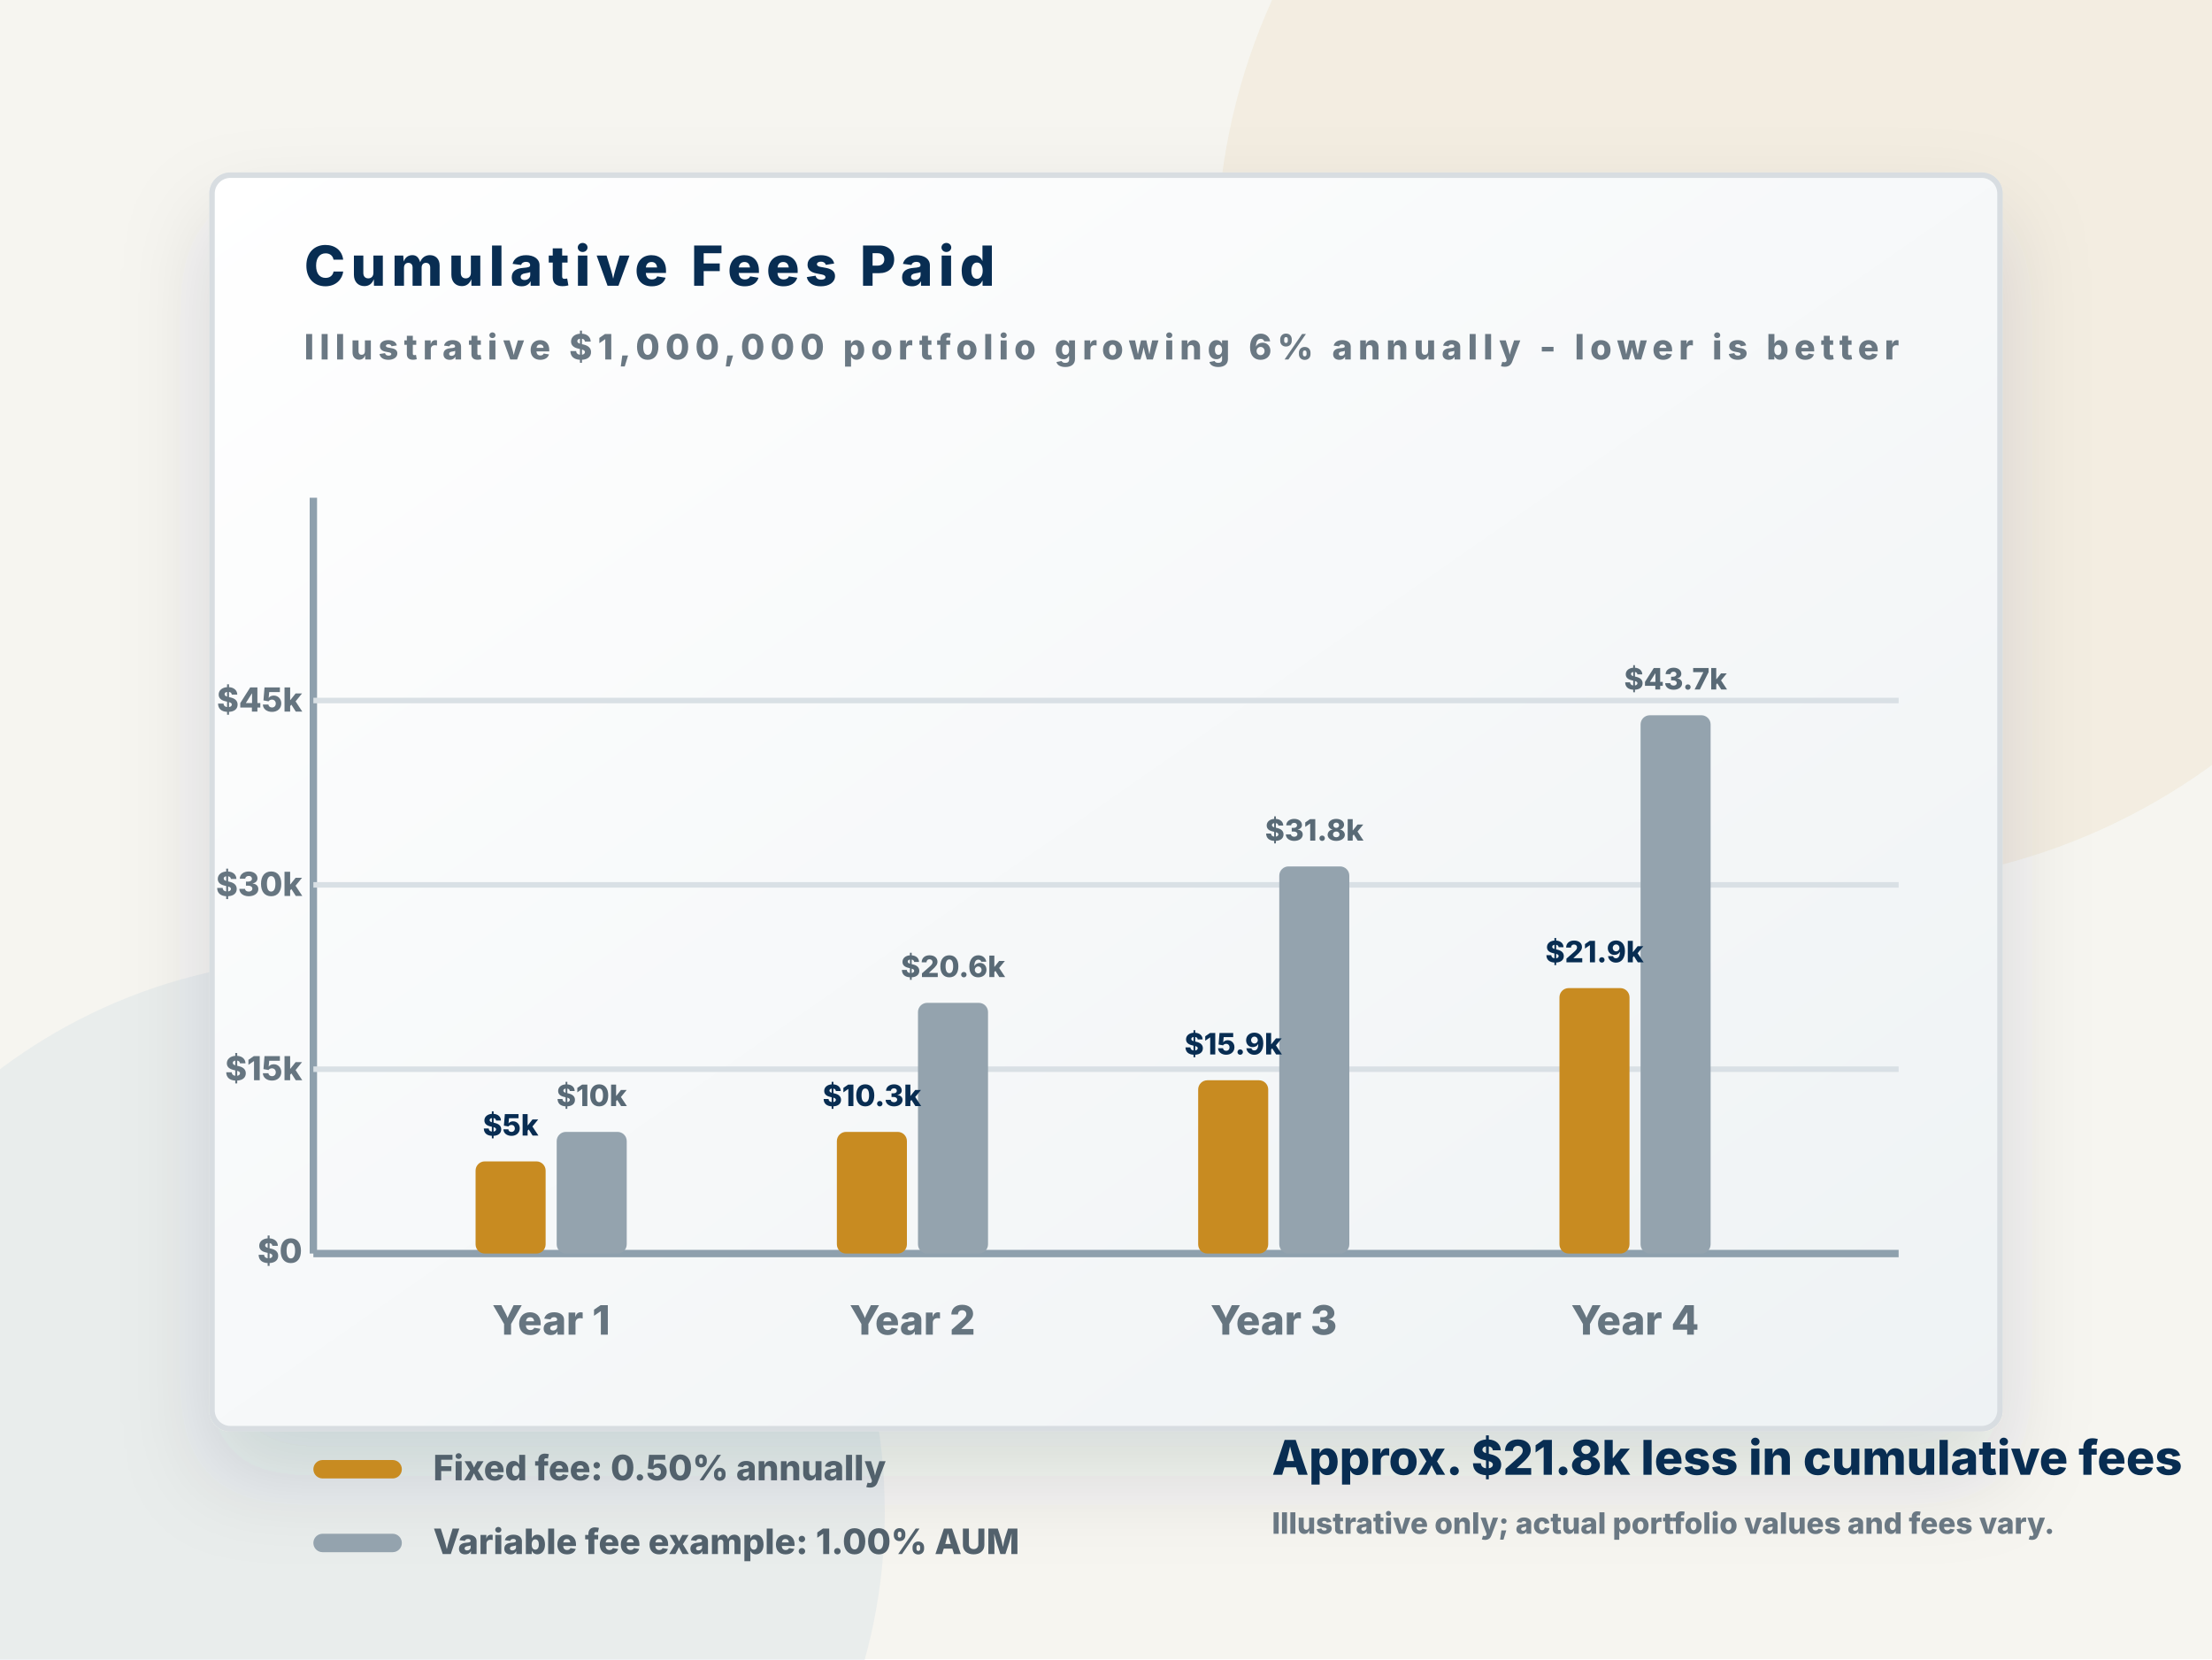
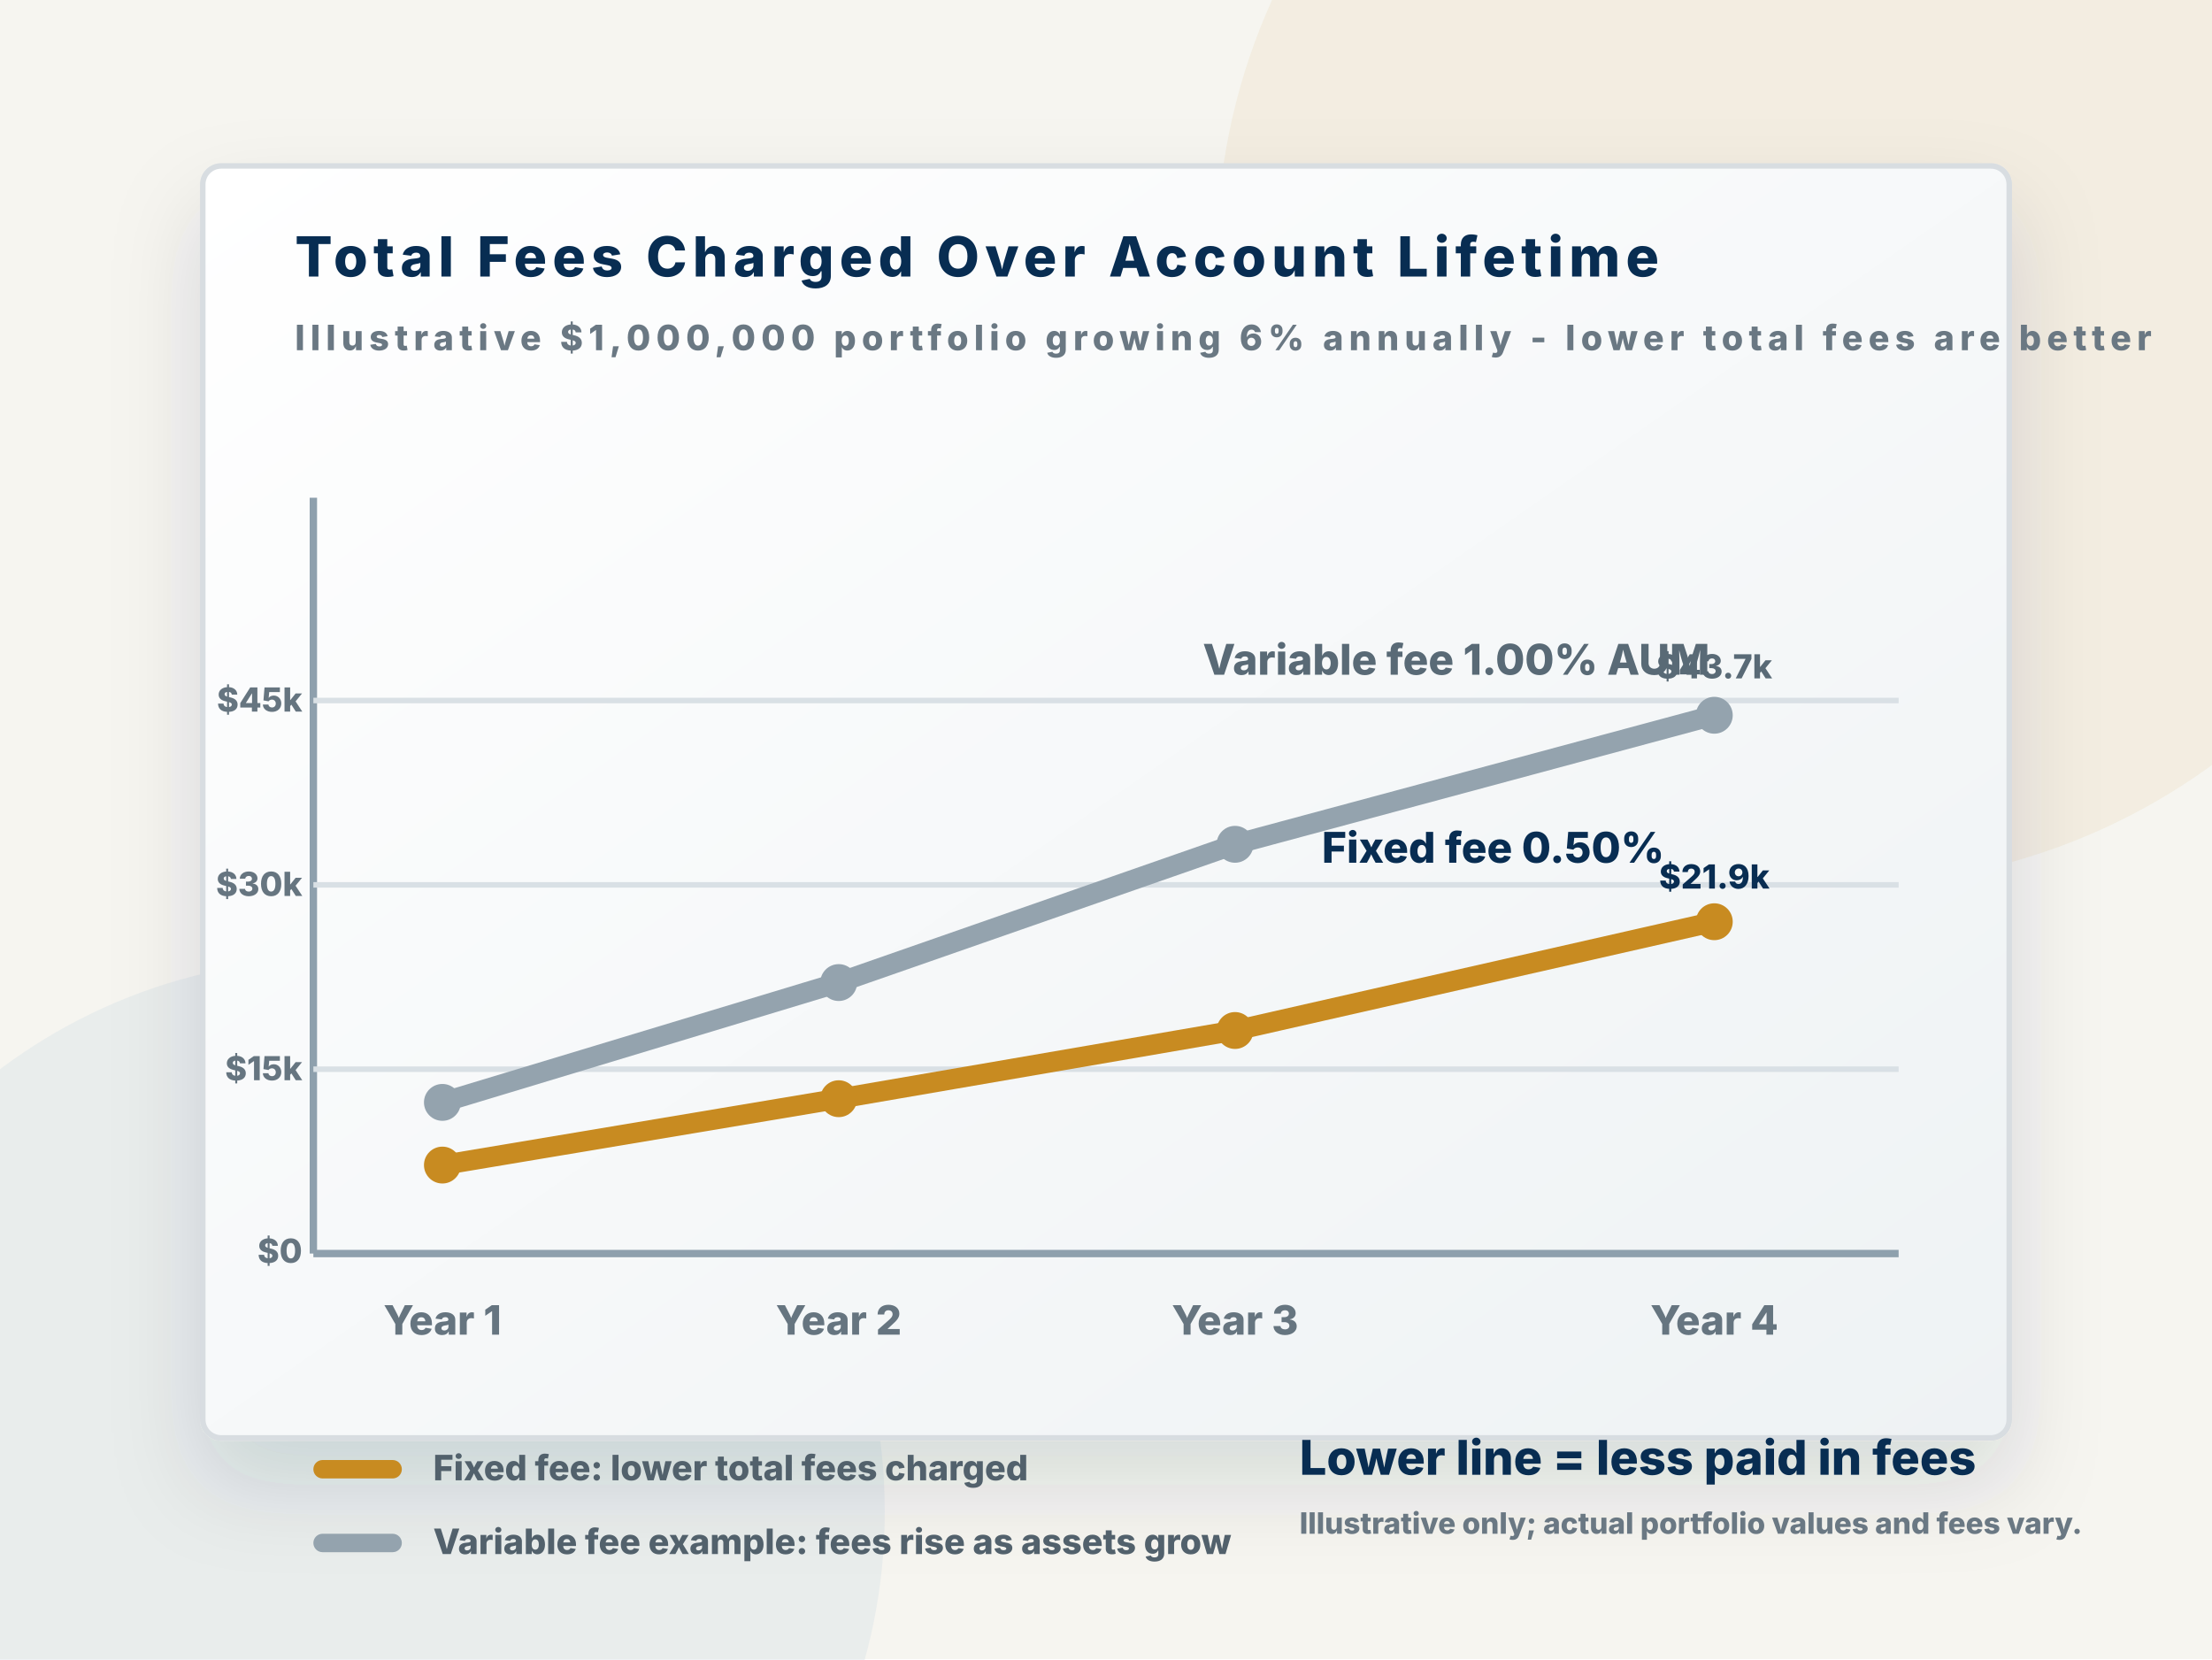
<svg xmlns="http://www.w3.org/2000/svg" viewBox="0 0 1200 900" role="img" aria-labelledby="title desc">
  <defs>
    <linearGradient id="paper" x1="0" x2="1" y1="0" y2="1">
      <stop offset="0" stop-color="#ffffff" />
      <stop offset="1" stop-color="#eef2f4" />
    </linearGradient>
    <filter id="shadow" x="-20%" y="-20%" width="140%" height="140%">
      <feDropShadow dx="0" dy="24" stdDeviation="24" flood-color="#082d52" flood-opacity=".13" />
    </filter>
  </defs>
  <rect width="1200" height="900" fill="#f6f5f0" />
  <circle cx="1000" cy="140" r="340" fill="#e9d9b9" opacity=".28" />
  <circle cx="180" cy="820" r="300" fill="#d6e0e6" opacity=".38" />
  <g filter="url(#shadow)">
-     <rect x="115" y="95" width="970" height="680" rx="10" fill="url(#paper)" stroke="#d8dde1" stroke-width="3" />
+     <rect x="110" y="90" width="980" height="690" rx="10" fill="url(#paper)" stroke="#d8dde1" stroke-width="3" />
  </g>
-   <g font-family="Inter, Arial, sans-serif" font-weight="800" letter-spacing="3" text-transform="uppercase">
-     <text x="165" y="155" fill="#082d52" font-size="30">Cumulative Fees Paid</text>
-     <text x="165" y="195" fill="#6a7883" font-size="19">Illustrative $1,000,000 portfolio growing 6% annually - lower is better</text>
+   <g font-family="Inter, Arial, sans-serif" font-weight="800" letter-spacing="3">
+     <text x="160" y="150" fill="#082d52" font-size="30">Total Fees Charged Over Account Lifetime</text>
+     <text x="160" y="190" fill="#6a7883" font-size="19">Illustrative $1,000,000 portfolio growing 6% annually - lower total fees are better</text>
  </g>
  <g transform="translate(170 250)" font-family="Inter, Arial, sans-serif">
    <path d="M0 430H860" stroke="#8ea0ad" stroke-width="4" />
    <path d="M0 430V20" stroke="#8ea0ad" stroke-width="4" />
    <path d="M0 330H860M0 230H860M0 130H860" stroke="#d9e0e5" stroke-width="3" />
    <g fill="#667580" font-size="18" font-weight="800">
      <text x="-6" y="136" text-anchor="end">$45k</text>
      <text x="-6" y="236" text-anchor="end">$30k</text>
      <text x="-6" y="336" text-anchor="end">$15k</text>
      <text x="-6" y="435" text-anchor="end">$0</text>
    </g>
+     <path d="M70 382L285 346L500 309L760 250" fill="none" stroke="#c88b21" stroke-width="11" stroke-linecap="round" stroke-linejoin="round" />
+     <path d="M70 348L285 283L500 208L760 138" fill="none" stroke="#94a3ae" stroke-width="11" stroke-linecap="round" stroke-linejoin="round" />
+     <g>
+       <circle cx="70" cy="382" r="10" fill="#c88b21" />
+       <circle cx="285" cy="346" r="10" fill="#c88b21" />
+       <circle cx="500" cy="309" r="10" fill="#c88b21" />
+       <circle cx="760" cy="250" r="10" fill="#c88b21" />
+       <circle cx="70" cy="348" r="10" fill="#94a3ae" />
+       <circle cx="285" cy="283" r="10" fill="#94a3ae" />
+       <circle cx="500" cy="208" r="10" fill="#94a3ae" />
+       <circle cx="760" cy="138" r="10" fill="#94a3ae" />
+     </g>
    <g font-weight="800" text-anchor="middle">
-       <rect x="88" y="380" width="38" height="50" fill="#c88b21" rx="5" />
-       <rect x="132" y="364" width="38" height="66" fill="#94a3ae" rx="5" />
-       <text x="107" y="366" fill="#082d52" font-size="16">$5k</text>
-       <text x="151" y="350" fill="#596a76" font-size="16">$10k</text>
-       <text x="129" y="474" fill="#667580" font-size="22">Year 1</text>
-       <rect x="284" y="364" width="38" height="66" fill="#c88b21" rx="5" />
-       <rect x="328" y="294" width="38" height="136" fill="#94a3ae" rx="5" />
-       <text x="303" y="350" fill="#082d52" font-size="16">$10.3k</text>
-       <text x="347" y="280" fill="#596a76" font-size="16">$20.6k</text>
-       <text x="325" y="474" fill="#667580" font-size="22">Year 2</text>
-       <rect x="480" y="336" width="38" height="94" fill="#c88b21" rx="5" />
-       <rect x="524" y="220" width="38" height="210" fill="#94a3ae" rx="5" />
-       <text x="499" y="322" fill="#082d52" font-size="16">$15.9k</text>
-       <text x="543" y="206" fill="#596a76" font-size="16">$31.8k</text>
-       <text x="521" y="474" fill="#667580" font-size="22">Year 3</text>
-       <rect x="676" y="286" width="38" height="144" fill="#c88b21" rx="5" />
-       <rect x="720" y="138" width="38" height="292" fill="#94a3ae" rx="5" />
-       <text x="695" y="272" fill="#082d52" font-size="16">$21.9k</text>
-       <text x="739" y="124" fill="#596a76" font-size="16">$43.7k</text>
-       <text x="717" y="474" fill="#667580" font-size="22">Year 4</text>
+       <text x="70" y="474" fill="#667580" font-size="22">Year 1</text>
+       <text x="285" y="474" fill="#667580" font-size="22">Year 2</text>
+       <text x="500" y="474" fill="#667580" font-size="22">Year 3</text>
+       <text x="760" y="474" fill="#667580" font-size="22">Year 4</text>
+       <text x="760" y="232" fill="#082d52" font-size="18">$21.9k</text>
+       <text x="760" y="118" fill="#596a76" font-size="18">$43.7k</text>
+       <text x="640" y="218" fill="#082d52" font-size="23">Fixed fee 0.50%</text>
+       <text x="620" y="116" fill="#596a76" font-size="23">Variable fee 1.00% AUM</text>
    </g>
  </g>
  <g font-family="Inter, Arial, sans-serif" font-size="19" font-weight="800" fill="#52616c">
    <rect x="170" y="792" width="48" height="10" rx="5" fill="#c88b21" />
-     <text x="235" y="803">Fixed fee: 0.50% annually</text>
+     <text x="235" y="803">Fixed fee: lower total fees charged</text>
    <rect x="170" y="832" width="48" height="10" rx="5" fill="#94a3ae" />
-     <text x="235" y="843">Variable fee example: 1.00% AUM</text>
-     <text x="690" y="800" fill="#082d52" font-size="26">Approx. $21.8k less in cumulative fees</text>
-     <text x="690" y="832" fill="#6a7883" font-size="16">Illustrative only; actual portfolio values and fees vary.</text>
+     <text x="235" y="843">Variable fee example: fees rise as assets grow</text>
+     <text x="705" y="800" fill="#082d52" font-size="26">Lower line = less paid in fees</text>
+     <text x="705" y="832" fill="#6a7883" font-size="16">Illustrative only; actual portfolio values and fees vary.</text>
  </g>
</svg>
